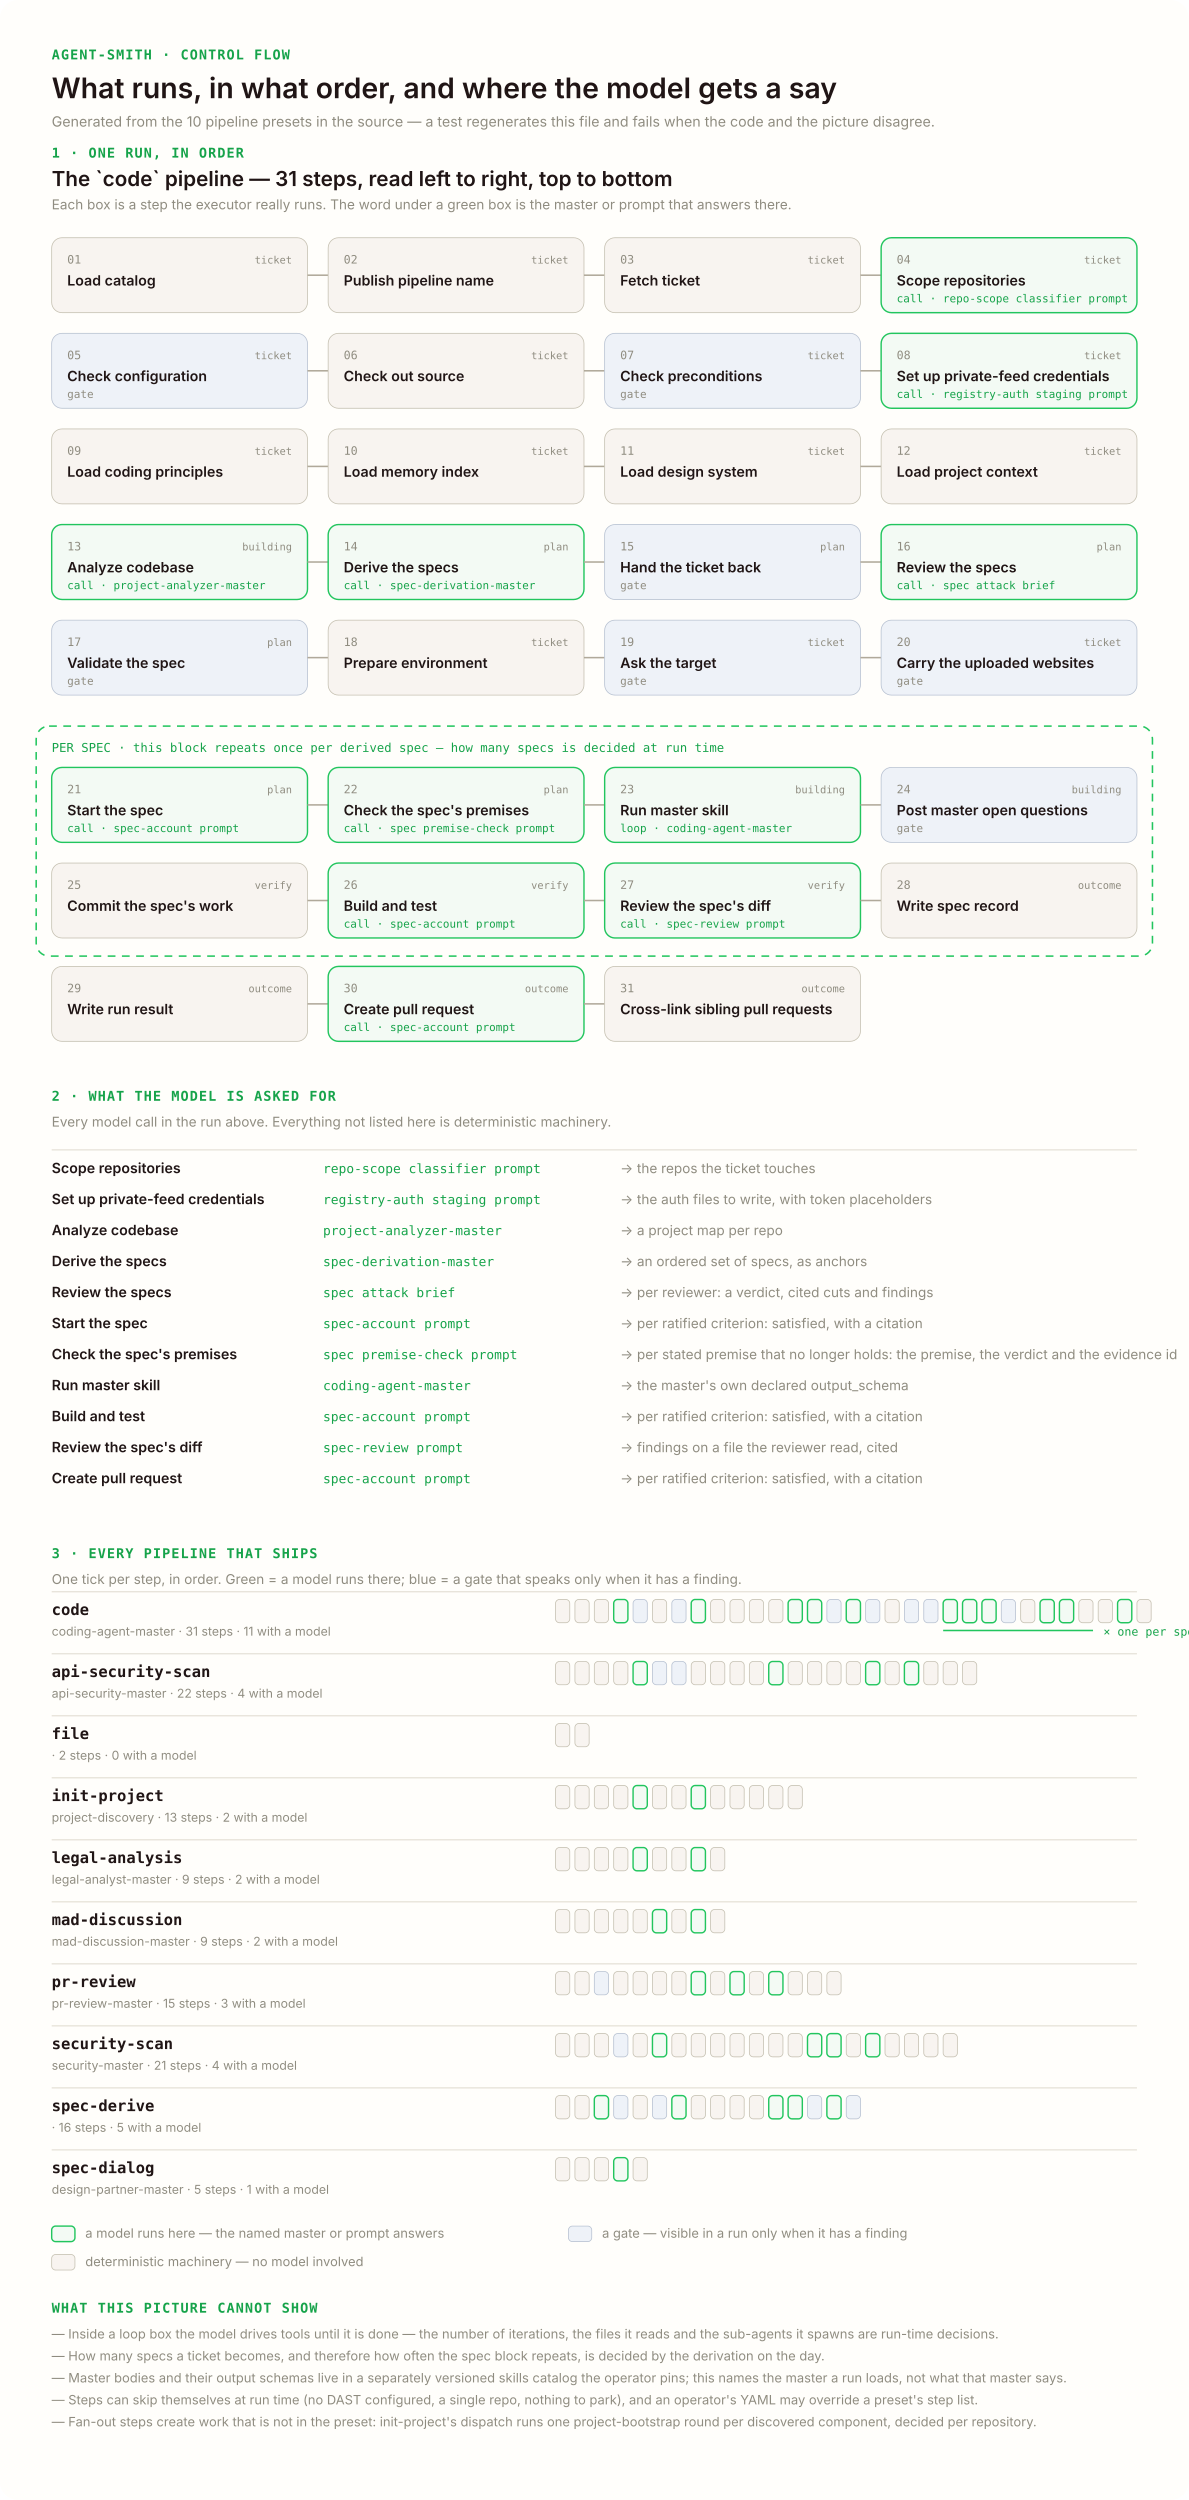
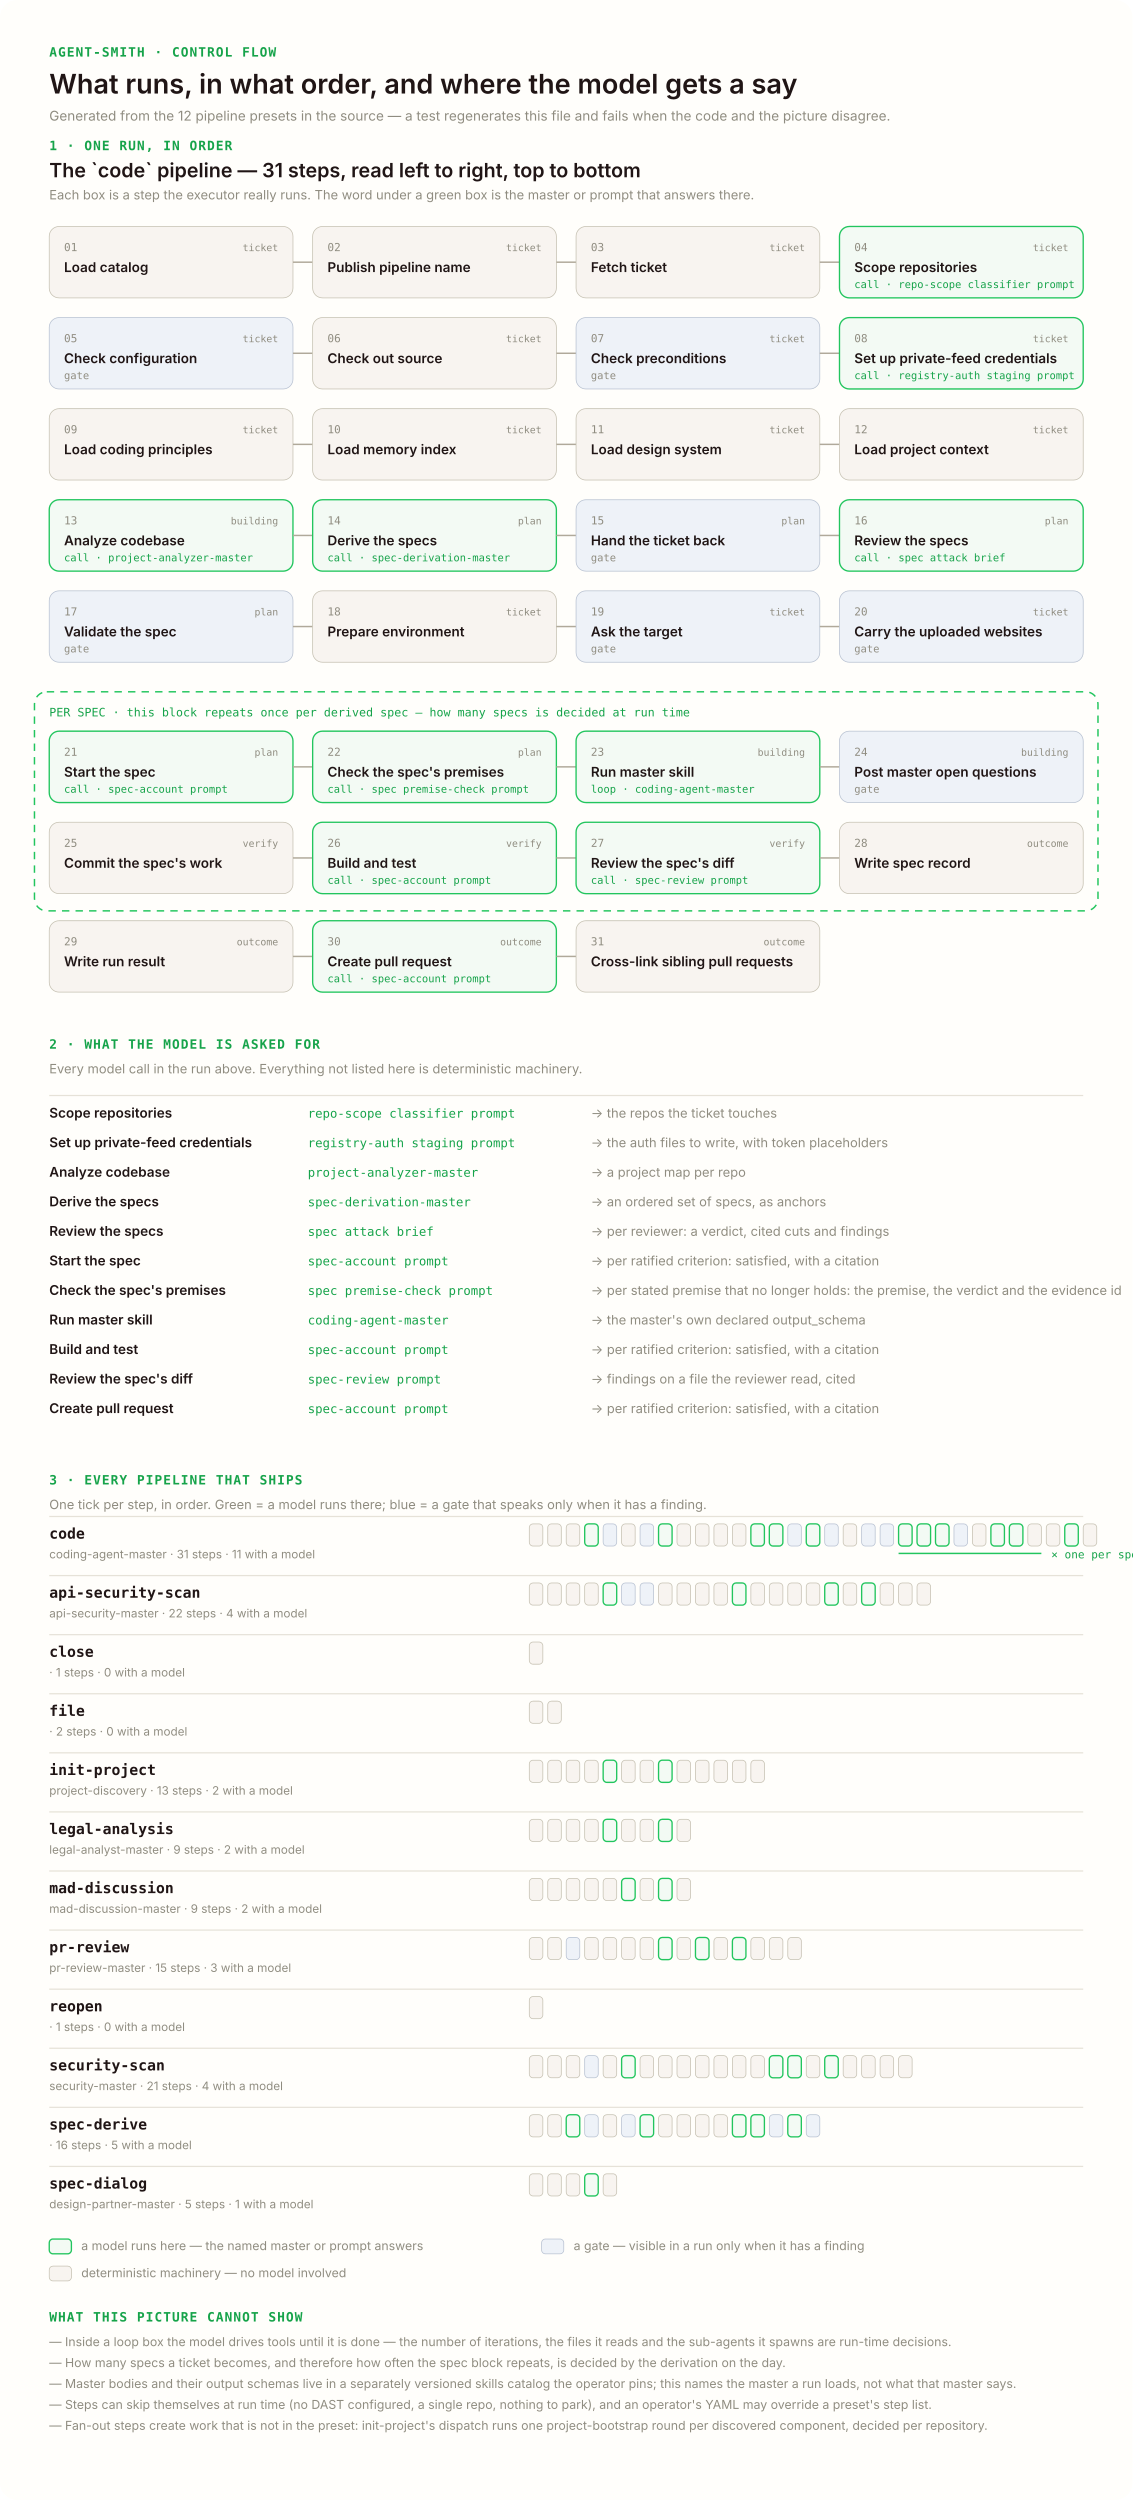
- <svg xmlns="http://www.w3.org/2000/svg" viewBox="0 0 920 1935" role="img" aria-labelledby="cf-title cf-desc">
+ <svg xmlns="http://www.w3.org/2000/svg" viewBox="0 0 920 2031" role="img" aria-labelledby="cf-title cf-desc">
  <style>
    .cf-bg        { fill: #fffefb; }
    .cf-surface   { fill: #f8f4f0; stroke: #c5c0b1; stroke-width: 0.6; }
    .cf-gate      { fill: #eef2f8; stroke: #b7c1d1; stroke-width: 0.6; }
    .cf-model     { fill: #f3faf4; stroke: #22c55e; stroke-width: 1.1; }
    .cf-block     { fill: none;    stroke: #22c55e; stroke-width: 1.2; stroke-dasharray: 6 5; }
    .cf-blockline { stroke: #22c55e; stroke-width: 1.2; }
    .cf-flow      { stroke: #b0a99a; stroke-width: 1.2; }
    .cf-rule      { stroke: #e6e2d8; stroke-width: 1; }
    .cf-text      { fill: #201515; font-family: 'Inter', system-ui, sans-serif; }
    .cf-mute      { fill: #8f8c80; font-family: 'Inter', system-ui, sans-serif; }
    .cf-mono      { fill: #201515; font-family: 'IBM Plex Mono', ui-monospace, monospace; }
    .cf-mono-mute { fill: #8f8c80; font-family: 'IBM Plex Mono', ui-monospace, monospace; }
    .cf-accent    { fill: #16a34a; font-family: 'IBM Plex Mono', ui-monospace, monospace; }
    .cf-tag       { fill: #16a34a; font-family: 'IBM Plex Mono', ui-monospace, monospace; letter-spacing: 0.8px; }
  </style>
-   <rect width="920" height="1935" rx="14" class="cf-bg" />
+   <rect width="920" height="2031" rx="14" class="cf-bg" />
  <text x="40" y="46" class="cf-tag" font-size="10.5" font-weight="600" text-anchor="start">AGENT-SMITH · CONTROL FLOW</text>
  <text x="40" y="76" class="cf-text" font-size="22" font-weight="600" text-anchor="start">What runs, in what order, and where the model gets a say</text>
-   <text x="40" y="98" class="cf-mute" font-size="11" font-weight="400" text-anchor="start">Generated from the 10 pipeline presets in the source — a test regenerates this file and fails when the code and the picture disagree.</text>
+   <text x="40" y="98" class="cf-mute" font-size="11" font-weight="400" text-anchor="start">Generated from the 12 pipeline presets in the source — a test regenerates this file and fails when the code and the picture disagree.</text>
  <text x="40" y="122" class="cf-tag" font-size="10.5" font-weight="600" text-anchor="start">1 · ONE RUN, IN ORDER</text>
  <text x="40" y="144" class="cf-text" font-size="16" font-weight="600" text-anchor="start">The `code` pipeline — 31 steps, read left to right, top to bottom</text>
  <text x="40" y="162" class="cf-mute" font-size="10.5" font-weight="400" text-anchor="start">Each box is a step the executor really runs. The word under a green box is the master or prompt that answers there.</text>
  <rect x="40" y="184" width="198" height="58" rx="8" class="cf-surface" />
  <text x="52" y="204" class="cf-mono-mute" font-size="9" font-weight="400" text-anchor="start">01</text>
  <text x="226" y="204" class="cf-mono-mute" font-size="8" font-weight="400" text-anchor="end">ticket</text>
  <text x="52" y="221" class="cf-text" font-size="11" font-weight="600" text-anchor="start">Load catalog</text>
  <line x1="238" y1="213" x2="254" y2="213" class="cf-flow" />
  <rect x="254" y="184" width="198" height="58" rx="8" class="cf-surface" />
  <text x="266" y="204" class="cf-mono-mute" font-size="9" font-weight="400" text-anchor="start">02</text>
  <text x="440" y="204" class="cf-mono-mute" font-size="8" font-weight="400" text-anchor="end">ticket</text>
  <text x="266" y="221" class="cf-text" font-size="11" font-weight="600" text-anchor="start">Publish pipeline name</text>
  <line x1="452" y1="213" x2="468" y2="213" class="cf-flow" />
  <rect x="468" y="184" width="198" height="58" rx="8" class="cf-surface" />
  <text x="480" y="204" class="cf-mono-mute" font-size="9" font-weight="400" text-anchor="start">03</text>
  <text x="654" y="204" class="cf-mono-mute" font-size="8" font-weight="400" text-anchor="end">ticket</text>
  <text x="480" y="221" class="cf-text" font-size="11" font-weight="600" text-anchor="start">Fetch ticket</text>
  <line x1="666" y1="213" x2="682" y2="213" class="cf-flow" />
  <rect x="682" y="184" width="198" height="58" rx="8" class="cf-model" />
  <text x="694" y="204" class="cf-mono-mute" font-size="9" font-weight="400" text-anchor="start">04</text>
  <text x="868" y="204" class="cf-mono-mute" font-size="8" font-weight="400" text-anchor="end">ticket</text>
  <text x="694" y="221" class="cf-text" font-size="11" font-weight="600" text-anchor="start">Scope repositories</text>
  <text x="694" y="234" class="cf-accent" font-size="8.5" font-weight="400" text-anchor="start">call · repo-scope classifier prompt</text>
  <rect x="40" y="258" width="198" height="58" rx="8" class="cf-gate" />
  <text x="52" y="278" class="cf-mono-mute" font-size="9" font-weight="400" text-anchor="start">05</text>
  <text x="226" y="278" class="cf-mono-mute" font-size="8" font-weight="400" text-anchor="end">ticket</text>
  <text x="52" y="295" class="cf-text" font-size="11" font-weight="600" text-anchor="start">Check configuration</text>
  <text x="52" y="308" class="cf-mono-mute" font-size="8.5" font-weight="400" text-anchor="start">gate</text>
  <line x1="238" y1="287" x2="254" y2="287" class="cf-flow" />
  <rect x="254" y="258" width="198" height="58" rx="8" class="cf-surface" />
  <text x="266" y="278" class="cf-mono-mute" font-size="9" font-weight="400" text-anchor="start">06</text>
  <text x="440" y="278" class="cf-mono-mute" font-size="8" font-weight="400" text-anchor="end">ticket</text>
  <text x="266" y="295" class="cf-text" font-size="11" font-weight="600" text-anchor="start">Check out source</text>
  <line x1="452" y1="287" x2="468" y2="287" class="cf-flow" />
  <rect x="468" y="258" width="198" height="58" rx="8" class="cf-gate" />
  <text x="480" y="278" class="cf-mono-mute" font-size="9" font-weight="400" text-anchor="start">07</text>
  <text x="654" y="278" class="cf-mono-mute" font-size="8" font-weight="400" text-anchor="end">ticket</text>
  <text x="480" y="295" class="cf-text" font-size="11" font-weight="600" text-anchor="start">Check preconditions</text>
  <text x="480" y="308" class="cf-mono-mute" font-size="8.5" font-weight="400" text-anchor="start">gate</text>
  <line x1="666" y1="287" x2="682" y2="287" class="cf-flow" />
  <rect x="682" y="258" width="198" height="58" rx="8" class="cf-model" />
  <text x="694" y="278" class="cf-mono-mute" font-size="9" font-weight="400" text-anchor="start">08</text>
  <text x="868" y="278" class="cf-mono-mute" font-size="8" font-weight="400" text-anchor="end">ticket</text>
  <text x="694" y="295" class="cf-text" font-size="11" font-weight="600" text-anchor="start">Set up private-feed credentials</text>
  <text x="694" y="308" class="cf-accent" font-size="8.5" font-weight="400" text-anchor="start">call · registry-auth staging prompt</text>
  <rect x="40" y="332" width="198" height="58" rx="8" class="cf-surface" />
  <text x="52" y="352" class="cf-mono-mute" font-size="9" font-weight="400" text-anchor="start">09</text>
  <text x="226" y="352" class="cf-mono-mute" font-size="8" font-weight="400" text-anchor="end">ticket</text>
  <text x="52" y="369" class="cf-text" font-size="11" font-weight="600" text-anchor="start">Load coding principles</text>
  <line x1="238" y1="361" x2="254" y2="361" class="cf-flow" />
  <rect x="254" y="332" width="198" height="58" rx="8" class="cf-surface" />
  <text x="266" y="352" class="cf-mono-mute" font-size="9" font-weight="400" text-anchor="start">10</text>
  <text x="440" y="352" class="cf-mono-mute" font-size="8" font-weight="400" text-anchor="end">ticket</text>
  <text x="266" y="369" class="cf-text" font-size="11" font-weight="600" text-anchor="start">Load memory index</text>
  <line x1="452" y1="361" x2="468" y2="361" class="cf-flow" />
  <rect x="468" y="332" width="198" height="58" rx="8" class="cf-surface" />
  <text x="480" y="352" class="cf-mono-mute" font-size="9" font-weight="400" text-anchor="start">11</text>
  <text x="654" y="352" class="cf-mono-mute" font-size="8" font-weight="400" text-anchor="end">ticket</text>
  <text x="480" y="369" class="cf-text" font-size="11" font-weight="600" text-anchor="start">Load design system</text>
  <line x1="666" y1="361" x2="682" y2="361" class="cf-flow" />
  <rect x="682" y="332" width="198" height="58" rx="8" class="cf-surface" />
  <text x="694" y="352" class="cf-mono-mute" font-size="9" font-weight="400" text-anchor="start">12</text>
  <text x="868" y="352" class="cf-mono-mute" font-size="8" font-weight="400" text-anchor="end">ticket</text>
  <text x="694" y="369" class="cf-text" font-size="11" font-weight="600" text-anchor="start">Load project context</text>
  <rect x="40" y="406" width="198" height="58" rx="8" class="cf-model" />
  <text x="52" y="426" class="cf-mono-mute" font-size="9" font-weight="400" text-anchor="start">13</text>
  <text x="226" y="426" class="cf-mono-mute" font-size="8" font-weight="400" text-anchor="end">building</text>
  <text x="52" y="443" class="cf-text" font-size="11" font-weight="600" text-anchor="start">Analyze codebase</text>
  <text x="52" y="456" class="cf-accent" font-size="8.5" font-weight="400" text-anchor="start">call · project-analyzer-master</text>
  <line x1="238" y1="435" x2="254" y2="435" class="cf-flow" />
  <rect x="254" y="406" width="198" height="58" rx="8" class="cf-model" />
  <text x="266" y="426" class="cf-mono-mute" font-size="9" font-weight="400" text-anchor="start">14</text>
  <text x="440" y="426" class="cf-mono-mute" font-size="8" font-weight="400" text-anchor="end">plan</text>
  <text x="266" y="443" class="cf-text" font-size="11" font-weight="600" text-anchor="start">Derive the specs</text>
  <text x="266" y="456" class="cf-accent" font-size="8.5" font-weight="400" text-anchor="start">call · spec-derivation-master</text>
  <line x1="452" y1="435" x2="468" y2="435" class="cf-flow" />
  <rect x="468" y="406" width="198" height="58" rx="8" class="cf-gate" />
  <text x="480" y="426" class="cf-mono-mute" font-size="9" font-weight="400" text-anchor="start">15</text>
  <text x="654" y="426" class="cf-mono-mute" font-size="8" font-weight="400" text-anchor="end">plan</text>
  <text x="480" y="443" class="cf-text" font-size="11" font-weight="600" text-anchor="start">Hand the ticket back</text>
  <text x="480" y="456" class="cf-mono-mute" font-size="8.5" font-weight="400" text-anchor="start">gate</text>
  <line x1="666" y1="435" x2="682" y2="435" class="cf-flow" />
  <rect x="682" y="406" width="198" height="58" rx="8" class="cf-model" />
  <text x="694" y="426" class="cf-mono-mute" font-size="9" font-weight="400" text-anchor="start">16</text>
  <text x="868" y="426" class="cf-mono-mute" font-size="8" font-weight="400" text-anchor="end">plan</text>
  <text x="694" y="443" class="cf-text" font-size="11" font-weight="600" text-anchor="start">Review the specs</text>
  <text x="694" y="456" class="cf-accent" font-size="8.5" font-weight="400" text-anchor="start">call · spec attack brief</text>
  <rect x="40" y="480" width="198" height="58" rx="8" class="cf-gate" />
  <text x="52" y="500" class="cf-mono-mute" font-size="9" font-weight="400" text-anchor="start">17</text>
  <text x="226" y="500" class="cf-mono-mute" font-size="8" font-weight="400" text-anchor="end">plan</text>
  <text x="52" y="517" class="cf-text" font-size="11" font-weight="600" text-anchor="start">Validate the spec</text>
  <text x="52" y="530" class="cf-mono-mute" font-size="8.5" font-weight="400" text-anchor="start">gate</text>
  <line x1="238" y1="509" x2="254" y2="509" class="cf-flow" />
  <rect x="254" y="480" width="198" height="58" rx="8" class="cf-surface" />
  <text x="266" y="500" class="cf-mono-mute" font-size="9" font-weight="400" text-anchor="start">18</text>
  <text x="440" y="500" class="cf-mono-mute" font-size="8" font-weight="400" text-anchor="end">ticket</text>
  <text x="266" y="517" class="cf-text" font-size="11" font-weight="600" text-anchor="start">Prepare environment</text>
  <line x1="452" y1="509" x2="468" y2="509" class="cf-flow" />
  <rect x="468" y="480" width="198" height="58" rx="8" class="cf-gate" />
  <text x="480" y="500" class="cf-mono-mute" font-size="9" font-weight="400" text-anchor="start">19</text>
  <text x="654" y="500" class="cf-mono-mute" font-size="8" font-weight="400" text-anchor="end">ticket</text>
  <text x="480" y="517" class="cf-text" font-size="11" font-weight="600" text-anchor="start">Ask the target</text>
  <text x="480" y="530" class="cf-mono-mute" font-size="8.5" font-weight="400" text-anchor="start">gate</text>
  <line x1="666" y1="509" x2="682" y2="509" class="cf-flow" />
  <rect x="682" y="480" width="198" height="58" rx="8" class="cf-gate" />
  <text x="694" y="500" class="cf-mono-mute" font-size="9" font-weight="400" text-anchor="start">20</text>
  <text x="868" y="500" class="cf-mono-mute" font-size="8" font-weight="400" text-anchor="end">ticket</text>
  <text x="694" y="517" class="cf-text" font-size="11" font-weight="600" text-anchor="start">Carry the uploaded websites</text>
  <text x="694" y="530" class="cf-mono-mute" font-size="8.5" font-weight="400" text-anchor="start">gate</text>
  <rect x="28" y="562" width="864" height="178" rx="10" class="cf-block" />
  <text x="40" y="582" class="cf-accent" font-size="9.5" font-weight="400" text-anchor="start">PER SPEC · this block repeats once per derived spec — how many specs is decided at run time</text>
  <rect x="40" y="594" width="198" height="58" rx="8" class="cf-model" />
  <text x="52" y="614" class="cf-mono-mute" font-size="9" font-weight="400" text-anchor="start">21</text>
  <text x="226" y="614" class="cf-mono-mute" font-size="8" font-weight="400" text-anchor="end">plan</text>
  <text x="52" y="631" class="cf-text" font-size="11" font-weight="600" text-anchor="start">Start the spec</text>
  <text x="52" y="644" class="cf-accent" font-size="8.5" font-weight="400" text-anchor="start">call · spec-account prompt</text>
  <line x1="238" y1="623" x2="254" y2="623" class="cf-flow" />
  <rect x="254" y="594" width="198" height="58" rx="8" class="cf-model" />
  <text x="266" y="614" class="cf-mono-mute" font-size="9" font-weight="400" text-anchor="start">22</text>
  <text x="440" y="614" class="cf-mono-mute" font-size="8" font-weight="400" text-anchor="end">plan</text>
  <text x="266" y="631" class="cf-text" font-size="11" font-weight="600" text-anchor="start">Check the spec's premises</text>
  <text x="266" y="644" class="cf-accent" font-size="8.5" font-weight="400" text-anchor="start">call · spec premise-check prompt</text>
  <line x1="452" y1="623" x2="468" y2="623" class="cf-flow" />
  <rect x="468" y="594" width="198" height="58" rx="8" class="cf-model" />
  <text x="480" y="614" class="cf-mono-mute" font-size="9" font-weight="400" text-anchor="start">23</text>
  <text x="654" y="614" class="cf-mono-mute" font-size="8" font-weight="400" text-anchor="end">building</text>
  <text x="480" y="631" class="cf-text" font-size="11" font-weight="600" text-anchor="start">Run master skill</text>
  <text x="480" y="644" class="cf-accent" font-size="8.5" font-weight="400" text-anchor="start">loop · coding-agent-master</text>
  <line x1="666" y1="623" x2="682" y2="623" class="cf-flow" />
  <rect x="682" y="594" width="198" height="58" rx="8" class="cf-gate" />
  <text x="694" y="614" class="cf-mono-mute" font-size="9" font-weight="400" text-anchor="start">24</text>
  <text x="868" y="614" class="cf-mono-mute" font-size="8" font-weight="400" text-anchor="end">building</text>
  <text x="694" y="631" class="cf-text" font-size="11" font-weight="600" text-anchor="start">Post master open questions</text>
  <text x="694" y="644" class="cf-mono-mute" font-size="8.5" font-weight="400" text-anchor="start">gate</text>
  <rect x="40" y="668" width="198" height="58" rx="8" class="cf-surface" />
  <text x="52" y="688" class="cf-mono-mute" font-size="9" font-weight="400" text-anchor="start">25</text>
  <text x="226" y="688" class="cf-mono-mute" font-size="8" font-weight="400" text-anchor="end">verify</text>
  <text x="52" y="705" class="cf-text" font-size="11" font-weight="600" text-anchor="start">Commit the spec's work</text>
  <line x1="238" y1="697" x2="254" y2="697" class="cf-flow" />
  <rect x="254" y="668" width="198" height="58" rx="8" class="cf-model" />
  <text x="266" y="688" class="cf-mono-mute" font-size="9" font-weight="400" text-anchor="start">26</text>
  <text x="440" y="688" class="cf-mono-mute" font-size="8" font-weight="400" text-anchor="end">verify</text>
  <text x="266" y="705" class="cf-text" font-size="11" font-weight="600" text-anchor="start">Build and test</text>
  <text x="266" y="718" class="cf-accent" font-size="8.5" font-weight="400" text-anchor="start">call · spec-account prompt</text>
  <line x1="452" y1="697" x2="468" y2="697" class="cf-flow" />
  <rect x="468" y="668" width="198" height="58" rx="8" class="cf-model" />
  <text x="480" y="688" class="cf-mono-mute" font-size="9" font-weight="400" text-anchor="start">27</text>
  <text x="654" y="688" class="cf-mono-mute" font-size="8" font-weight="400" text-anchor="end">verify</text>
  <text x="480" y="705" class="cf-text" font-size="11" font-weight="600" text-anchor="start">Review the spec's diff</text>
  <text x="480" y="718" class="cf-accent" font-size="8.5" font-weight="400" text-anchor="start">call · spec-review prompt</text>
  <line x1="666" y1="697" x2="682" y2="697" class="cf-flow" />
  <rect x="682" y="668" width="198" height="58" rx="8" class="cf-surface" />
  <text x="694" y="688" class="cf-mono-mute" font-size="9" font-weight="400" text-anchor="start">28</text>
  <text x="868" y="688" class="cf-mono-mute" font-size="8" font-weight="400" text-anchor="end">outcome</text>
  <text x="694" y="705" class="cf-text" font-size="11" font-weight="600" text-anchor="start">Write spec record</text>
  <rect x="40" y="748" width="198" height="58" rx="8" class="cf-surface" />
  <text x="52" y="768" class="cf-mono-mute" font-size="9" font-weight="400" text-anchor="start">29</text>
  <text x="226" y="768" class="cf-mono-mute" font-size="8" font-weight="400" text-anchor="end">outcome</text>
  <text x="52" y="785" class="cf-text" font-size="11" font-weight="600" text-anchor="start">Write run result</text>
  <line x1="238" y1="777" x2="254" y2="777" class="cf-flow" />
  <rect x="254" y="748" width="198" height="58" rx="8" class="cf-model" />
  <text x="266" y="768" class="cf-mono-mute" font-size="9" font-weight="400" text-anchor="start">30</text>
  <text x="440" y="768" class="cf-mono-mute" font-size="8" font-weight="400" text-anchor="end">outcome</text>
  <text x="266" y="785" class="cf-text" font-size="11" font-weight="600" text-anchor="start">Create pull request</text>
  <text x="266" y="798" class="cf-accent" font-size="8.5" font-weight="400" text-anchor="start">call · spec-account prompt</text>
  <line x1="452" y1="777" x2="468" y2="777" class="cf-flow" />
  <rect x="468" y="748" width="198" height="58" rx="8" class="cf-surface" />
  <text x="480" y="768" class="cf-mono-mute" font-size="9" font-weight="400" text-anchor="start">31</text>
  <text x="654" y="768" class="cf-mono-mute" font-size="8" font-weight="400" text-anchor="end">outcome</text>
  <text x="480" y="785" class="cf-text" font-size="11" font-weight="600" text-anchor="start">Cross-link sibling pull requests</text>
  <text x="40" y="852" class="cf-tag" font-size="10.5" font-weight="600" text-anchor="start">2 · WHAT THE MODEL IS ASKED FOR</text>
  <text x="40" y="872" class="cf-mute" font-size="10.5" font-weight="400" text-anchor="start">Every model call in the run above. Everything not listed here is deterministic machinery.</text>
  <line x1="40" y1="890" x2="880" y2="890" class="cf-rule" />
  <text x="40" y="908" class="cf-text" font-size="11" font-weight="600" text-anchor="start">Scope repositories</text>
  <text x="250" y="908" class="cf-accent" font-size="10" font-weight="400" text-anchor="start">repo-scope classifier prompt</text>
  <text x="480" y="908" class="cf-mute" font-size="10.5" font-weight="400" text-anchor="start">→ the repos the ticket touches</text>
  <text x="40" y="932" class="cf-text" font-size="11" font-weight="600" text-anchor="start">Set up private-feed credentials</text>
  <text x="250" y="932" class="cf-accent" font-size="10" font-weight="400" text-anchor="start">registry-auth staging prompt</text>
  <text x="480" y="932" class="cf-mute" font-size="10.5" font-weight="400" text-anchor="start">→ the auth files to write, with token placeholders</text>
  <text x="40" y="956" class="cf-text" font-size="11" font-weight="600" text-anchor="start">Analyze codebase</text>
  <text x="250" y="956" class="cf-accent" font-size="10" font-weight="400" text-anchor="start">project-analyzer-master</text>
  <text x="480" y="956" class="cf-mute" font-size="10.5" font-weight="400" text-anchor="start">→ a project map per repo</text>
  <text x="40" y="980" class="cf-text" font-size="11" font-weight="600" text-anchor="start">Derive the specs</text>
  <text x="250" y="980" class="cf-accent" font-size="10" font-weight="400" text-anchor="start">spec-derivation-master</text>
  <text x="480" y="980" class="cf-mute" font-size="10.5" font-weight="400" text-anchor="start">→ an ordered set of specs, as anchors</text>
  <text x="40" y="1004" class="cf-text" font-size="11" font-weight="600" text-anchor="start">Review the specs</text>
  <text x="250" y="1004" class="cf-accent" font-size="10" font-weight="400" text-anchor="start">spec attack brief</text>
  <text x="480" y="1004" class="cf-mute" font-size="10.5" font-weight="400" text-anchor="start">→ per reviewer: a verdict, cited cuts and findings</text>
  <text x="40" y="1028" class="cf-text" font-size="11" font-weight="600" text-anchor="start">Start the spec</text>
  <text x="250" y="1028" class="cf-accent" font-size="10" font-weight="400" text-anchor="start">spec-account prompt</text>
  <text x="480" y="1028" class="cf-mute" font-size="10.5" font-weight="400" text-anchor="start">→ per ratified criterion: satisfied, with a citation</text>
  <text x="40" y="1052" class="cf-text" font-size="11" font-weight="600" text-anchor="start">Check the spec's premises</text>
  <text x="250" y="1052" class="cf-accent" font-size="10" font-weight="400" text-anchor="start">spec premise-check prompt</text>
  <text x="480" y="1052" class="cf-mute" font-size="10.5" font-weight="400" text-anchor="start">→ per stated premise that no longer holds: the premise, the verdict and the evidence id</text>
  <text x="40" y="1076" class="cf-text" font-size="11" font-weight="600" text-anchor="start">Run master skill</text>
  <text x="250" y="1076" class="cf-accent" font-size="10" font-weight="400" text-anchor="start">coding-agent-master</text>
  <text x="480" y="1076" class="cf-mute" font-size="10.5" font-weight="400" text-anchor="start">→ the master's own declared output_schema</text>
  <text x="40" y="1100" class="cf-text" font-size="11" font-weight="600" text-anchor="start">Build and test</text>
  <text x="250" y="1100" class="cf-accent" font-size="10" font-weight="400" text-anchor="start">spec-account prompt</text>
  <text x="480" y="1100" class="cf-mute" font-size="10.5" font-weight="400" text-anchor="start">→ per ratified criterion: satisfied, with a citation</text>
  <text x="40" y="1124" class="cf-text" font-size="11" font-weight="600" text-anchor="start">Review the spec's diff</text>
  <text x="250" y="1124" class="cf-accent" font-size="10" font-weight="400" text-anchor="start">spec-review prompt</text>
  <text x="480" y="1124" class="cf-mute" font-size="10.5" font-weight="400" text-anchor="start">→ findings on a file the reviewer read, cited</text>
  <text x="40" y="1148" class="cf-text" font-size="11" font-weight="600" text-anchor="start">Create pull request</text>
  <text x="250" y="1148" class="cf-accent" font-size="10" font-weight="400" text-anchor="start">spec-account prompt</text>
  <text x="480" y="1148" class="cf-mute" font-size="10.5" font-weight="400" text-anchor="start">→ per ratified criterion: satisfied, with a citation</text>
  <text x="40" y="1206" class="cf-tag" font-size="10.5" font-weight="600" text-anchor="start">3 · EVERY PIPELINE THAT SHIPS</text>
  <text x="40" y="1226" class="cf-mute" font-size="10.5" font-weight="400" text-anchor="start">One tick per step, in order. Green = a model runs there; blue = a gate that speaks only when it has a finding.</text>
  <line x1="40" y1="1232" x2="880" y2="1232" class="cf-rule" />
  <text x="40" y="1250" class="cf-mono" font-size="12" font-weight="600" text-anchor="start">code</text>
  <text x="40" y="1266" class="cf-mute" font-size="9.5" font-weight="400" text-anchor="start">coding-agent-master · 31 steps · 11 with a model</text>
  <rect x="430" y="1238" width="11" height="18" rx="3" class="cf-surface" />
  <rect x="445" y="1238" width="11" height="18" rx="3" class="cf-surface" />
  <rect x="460" y="1238" width="11" height="18" rx="3" class="cf-surface" />
  <rect x="475" y="1238" width="11" height="18" rx="3" class="cf-model" />
  <rect x="490" y="1238" width="11" height="18" rx="3" class="cf-gate" />
  <rect x="505" y="1238" width="11" height="18" rx="3" class="cf-surface" />
  <rect x="520" y="1238" width="11" height="18" rx="3" class="cf-gate" />
  <rect x="535" y="1238" width="11" height="18" rx="3" class="cf-model" />
  <rect x="550" y="1238" width="11" height="18" rx="3" class="cf-surface" />
  <rect x="565" y="1238" width="11" height="18" rx="3" class="cf-surface" />
  <rect x="580" y="1238" width="11" height="18" rx="3" class="cf-surface" />
  <rect x="595" y="1238" width="11" height="18" rx="3" class="cf-surface" />
  <rect x="610" y="1238" width="11" height="18" rx="3" class="cf-model" />
  <rect x="625" y="1238" width="11" height="18" rx="3" class="cf-model" />
  <rect x="640" y="1238" width="11" height="18" rx="3" class="cf-gate" />
  <rect x="655" y="1238" width="11" height="18" rx="3" class="cf-model" />
  <rect x="670" y="1238" width="11" height="18" rx="3" class="cf-gate" />
  <rect x="685" y="1238" width="11" height="18" rx="3" class="cf-surface" />
  <rect x="700" y="1238" width="11" height="18" rx="3" class="cf-gate" />
  <rect x="715" y="1238" width="11" height="18" rx="3" class="cf-gate" />
  <rect x="730" y="1238" width="11" height="18" rx="3" class="cf-model" />
  <rect x="745" y="1238" width="11" height="18" rx="3" class="cf-model" />
  <rect x="760" y="1238" width="11" height="18" rx="3" class="cf-model" />
  <rect x="775" y="1238" width="11" height="18" rx="3" class="cf-gate" />
  <rect x="790" y="1238" width="11" height="18" rx="3" class="cf-surface" />
  <rect x="805" y="1238" width="11" height="18" rx="3" class="cf-model" />
  <rect x="820" y="1238" width="11" height="18" rx="3" class="cf-model" />
  <rect x="835" y="1238" width="11" height="18" rx="3" class="cf-surface" />
  <rect x="850" y="1238" width="11" height="18" rx="3" class="cf-surface" />
  <rect x="865" y="1238" width="11" height="18" rx="3" class="cf-model" />
  <rect x="880" y="1238" width="11" height="18" rx="3" class="cf-surface" />
  <line x1="730" y1="1262" x2="846" y2="1262" class="cf-blockline" />
  <text x="854" y="1266" class="cf-accent" font-size="9" font-weight="400" text-anchor="start">× one per spec</text>
  <line x1="40" y1="1280" x2="880" y2="1280" class="cf-rule" />
  <text x="40" y="1298" class="cf-mono" font-size="12" font-weight="600" text-anchor="start">api-security-scan</text>
  <text x="40" y="1314" class="cf-mute" font-size="9.5" font-weight="400" text-anchor="start">api-security-master · 22 steps · 4 with a model</text>
  <rect x="430" y="1286" width="11" height="18" rx="3" class="cf-surface" />
  <rect x="445" y="1286" width="11" height="18" rx="3" class="cf-surface" />
  <rect x="460" y="1286" width="11" height="18" rx="3" class="cf-surface" />
  <rect x="475" y="1286" width="11" height="18" rx="3" class="cf-surface" />
  <rect x="490" y="1286" width="11" height="18" rx="3" class="cf-model" />
  <rect x="505" y="1286" width="11" height="18" rx="3" class="cf-gate" />
  <rect x="520" y="1286" width="11" height="18" rx="3" class="cf-gate" />
  <rect x="535" y="1286" width="11" height="18" rx="3" class="cf-surface" />
  <rect x="550" y="1286" width="11" height="18" rx="3" class="cf-surface" />
  <rect x="565" y="1286" width="11" height="18" rx="3" class="cf-surface" />
  <rect x="580" y="1286" width="11" height="18" rx="3" class="cf-surface" />
  <rect x="595" y="1286" width="11" height="18" rx="3" class="cf-model" />
  <rect x="610" y="1286" width="11" height="18" rx="3" class="cf-surface" />
  <rect x="625" y="1286" width="11" height="18" rx="3" class="cf-surface" />
  <rect x="640" y="1286" width="11" height="18" rx="3" class="cf-surface" />
  <rect x="655" y="1286" width="11" height="18" rx="3" class="cf-surface" />
  <rect x="670" y="1286" width="11" height="18" rx="3" class="cf-model" />
  <rect x="685" y="1286" width="11" height="18" rx="3" class="cf-surface" />
  <rect x="700" y="1286" width="11" height="18" rx="3" class="cf-model" />
  <rect x="715" y="1286" width="11" height="18" rx="3" class="cf-surface" />
  <rect x="730" y="1286" width="11" height="18" rx="3" class="cf-surface" />
  <rect x="745" y="1286" width="11" height="18" rx="3" class="cf-surface" />
  <line x1="40" y1="1328" x2="880" y2="1328" class="cf-rule" />
-   <text x="40" y="1346" class="cf-mono" font-size="12" font-weight="600" text-anchor="start">file</text>
-   <text x="40" y="1362" class="cf-mute" font-size="9.5" font-weight="400" text-anchor="start"> · 2 steps · 0 with a model</text>
+   <text x="40" y="1346" class="cf-mono" font-size="12" font-weight="600" text-anchor="start">close</text>
+   <text x="40" y="1362" class="cf-mute" font-size="9.5" font-weight="400" text-anchor="start"> · 1 steps · 0 with a model</text>
  <rect x="430" y="1334" width="11" height="18" rx="3" class="cf-surface" />
-   <rect x="445" y="1334" width="11" height="18" rx="3" class="cf-surface" />
  <line x1="40" y1="1376" x2="880" y2="1376" class="cf-rule" />
-   <text x="40" y="1394" class="cf-mono" font-size="12" font-weight="600" text-anchor="start">init-project</text>
-   <text x="40" y="1410" class="cf-mute" font-size="9.5" font-weight="400" text-anchor="start">project-discovery · 13 steps · 2 with a model</text>
+   <text x="40" y="1394" class="cf-mono" font-size="12" font-weight="600" text-anchor="start">file</text>
+   <text x="40" y="1410" class="cf-mute" font-size="9.5" font-weight="400" text-anchor="start"> · 2 steps · 0 with a model</text>
  <rect x="430" y="1382" width="11" height="18" rx="3" class="cf-surface" />
  <rect x="445" y="1382" width="11" height="18" rx="3" class="cf-surface" />
-   <rect x="460" y="1382" width="11" height="18" rx="3" class="cf-surface" />
-   <rect x="475" y="1382" width="11" height="18" rx="3" class="cf-surface" />
-   <rect x="490" y="1382" width="11" height="18" rx="3" class="cf-model" />
-   <rect x="505" y="1382" width="11" height="18" rx="3" class="cf-surface" />
-   <rect x="520" y="1382" width="11" height="18" rx="3" class="cf-surface" />
-   <rect x="535" y="1382" width="11" height="18" rx="3" class="cf-model" />
-   <rect x="550" y="1382" width="11" height="18" rx="3" class="cf-surface" />
-   <rect x="565" y="1382" width="11" height="18" rx="3" class="cf-surface" />
-   <rect x="580" y="1382" width="11" height="18" rx="3" class="cf-surface" />
-   <rect x="595" y="1382" width="11" height="18" rx="3" class="cf-surface" />
-   <rect x="610" y="1382" width="11" height="18" rx="3" class="cf-surface" />
  <line x1="40" y1="1424" x2="880" y2="1424" class="cf-rule" />
-   <text x="40" y="1442" class="cf-mono" font-size="12" font-weight="600" text-anchor="start">legal-analysis</text>
-   <text x="40" y="1458" class="cf-mute" font-size="9.5" font-weight="400" text-anchor="start">legal-analyst-master · 9 steps · 2 with a model</text>
+   <text x="40" y="1442" class="cf-mono" font-size="12" font-weight="600" text-anchor="start">init-project</text>
+   <text x="40" y="1458" class="cf-mute" font-size="9.5" font-weight="400" text-anchor="start">project-discovery · 13 steps · 2 with a model</text>
  <rect x="430" y="1430" width="11" height="18" rx="3" class="cf-surface" />
  <rect x="445" y="1430" width="11" height="18" rx="3" class="cf-surface" />
  <rect x="460" y="1430" width="11" height="18" rx="3" class="cf-surface" />
  <rect x="475" y="1430" width="11" height="18" rx="3" class="cf-surface" />
  <rect x="490" y="1430" width="11" height="18" rx="3" class="cf-model" />
  <rect x="505" y="1430" width="11" height="18" rx="3" class="cf-surface" />
  <rect x="520" y="1430" width="11" height="18" rx="3" class="cf-surface" />
  <rect x="535" y="1430" width="11" height="18" rx="3" class="cf-model" />
  <rect x="550" y="1430" width="11" height="18" rx="3" class="cf-surface" />
+   <rect x="565" y="1430" width="11" height="18" rx="3" class="cf-surface" />
+   <rect x="580" y="1430" width="11" height="18" rx="3" class="cf-surface" />
+   <rect x="595" y="1430" width="11" height="18" rx="3" class="cf-surface" />
+   <rect x="610" y="1430" width="11" height="18" rx="3" class="cf-surface" />
  <line x1="40" y1="1472" x2="880" y2="1472" class="cf-rule" />
-   <text x="40" y="1490" class="cf-mono" font-size="12" font-weight="600" text-anchor="start">mad-discussion</text>
-   <text x="40" y="1506" class="cf-mute" font-size="9.5" font-weight="400" text-anchor="start">mad-discussion-master · 9 steps · 2 with a model</text>
+   <text x="40" y="1490" class="cf-mono" font-size="12" font-weight="600" text-anchor="start">legal-analysis</text>
+   <text x="40" y="1506" class="cf-mute" font-size="9.5" font-weight="400" text-anchor="start">legal-analyst-master · 9 steps · 2 with a model</text>
  <rect x="430" y="1478" width="11" height="18" rx="3" class="cf-surface" />
  <rect x="445" y="1478" width="11" height="18" rx="3" class="cf-surface" />
  <rect x="460" y="1478" width="11" height="18" rx="3" class="cf-surface" />
  <rect x="475" y="1478" width="11" height="18" rx="3" class="cf-surface" />
-   <rect x="490" y="1478" width="11" height="18" rx="3" class="cf-surface" />
-   <rect x="505" y="1478" width="11" height="18" rx="3" class="cf-model" />
+   <rect x="490" y="1478" width="11" height="18" rx="3" class="cf-model" />
+   <rect x="505" y="1478" width="11" height="18" rx="3" class="cf-surface" />
  <rect x="520" y="1478" width="11" height="18" rx="3" class="cf-surface" />
  <rect x="535" y="1478" width="11" height="18" rx="3" class="cf-model" />
  <rect x="550" y="1478" width="11" height="18" rx="3" class="cf-surface" />
  <line x1="40" y1="1520" x2="880" y2="1520" class="cf-rule" />
-   <text x="40" y="1538" class="cf-mono" font-size="12" font-weight="600" text-anchor="start">pr-review</text>
-   <text x="40" y="1554" class="cf-mute" font-size="9.5" font-weight="400" text-anchor="start">pr-review-master · 15 steps · 3 with a model</text>
+   <text x="40" y="1538" class="cf-mono" font-size="12" font-weight="600" text-anchor="start">mad-discussion</text>
+   <text x="40" y="1554" class="cf-mute" font-size="9.5" font-weight="400" text-anchor="start">mad-discussion-master · 9 steps · 2 with a model</text>
  <rect x="430" y="1526" width="11" height="18" rx="3" class="cf-surface" />
  <rect x="445" y="1526" width="11" height="18" rx="3" class="cf-surface" />
-   <rect x="460" y="1526" width="11" height="18" rx="3" class="cf-gate" />
+   <rect x="460" y="1526" width="11" height="18" rx="3" class="cf-surface" />
  <rect x="475" y="1526" width="11" height="18" rx="3" class="cf-surface" />
  <rect x="490" y="1526" width="11" height="18" rx="3" class="cf-surface" />
-   <rect x="505" y="1526" width="11" height="18" rx="3" class="cf-surface" />
+   <rect x="505" y="1526" width="11" height="18" rx="3" class="cf-model" />
  <rect x="520" y="1526" width="11" height="18" rx="3" class="cf-surface" />
  <rect x="535" y="1526" width="11" height="18" rx="3" class="cf-model" />
  <rect x="550" y="1526" width="11" height="18" rx="3" class="cf-surface" />
-   <rect x="565" y="1526" width="11" height="18" rx="3" class="cf-model" />
-   <rect x="580" y="1526" width="11" height="18" rx="3" class="cf-surface" />
-   <rect x="595" y="1526" width="11" height="18" rx="3" class="cf-model" />
-   <rect x="610" y="1526" width="11" height="18" rx="3" class="cf-surface" />
-   <rect x="625" y="1526" width="11" height="18" rx="3" class="cf-surface" />
-   <rect x="640" y="1526" width="11" height="18" rx="3" class="cf-surface" />
  <line x1="40" y1="1568" x2="880" y2="1568" class="cf-rule" />
-   <text x="40" y="1586" class="cf-mono" font-size="12" font-weight="600" text-anchor="start">security-scan</text>
-   <text x="40" y="1602" class="cf-mute" font-size="9.5" font-weight="400" text-anchor="start">security-master · 21 steps · 4 with a model</text>
+   <text x="40" y="1586" class="cf-mono" font-size="12" font-weight="600" text-anchor="start">pr-review</text>
+   <text x="40" y="1602" class="cf-mute" font-size="9.5" font-weight="400" text-anchor="start">pr-review-master · 15 steps · 3 with a model</text>
  <rect x="430" y="1574" width="11" height="18" rx="3" class="cf-surface" />
  <rect x="445" y="1574" width="11" height="18" rx="3" class="cf-surface" />
-   <rect x="460" y="1574" width="11" height="18" rx="3" class="cf-surface" />
-   <rect x="475" y="1574" width="11" height="18" rx="3" class="cf-gate" />
+   <rect x="460" y="1574" width="11" height="18" rx="3" class="cf-gate" />
+   <rect x="475" y="1574" width="11" height="18" rx="3" class="cf-surface" />
  <rect x="490" y="1574" width="11" height="18" rx="3" class="cf-surface" />
-   <rect x="505" y="1574" width="11" height="18" rx="3" class="cf-model" />
+   <rect x="505" y="1574" width="11" height="18" rx="3" class="cf-surface" />
  <rect x="520" y="1574" width="11" height="18" rx="3" class="cf-surface" />
-   <rect x="535" y="1574" width="11" height="18" rx="3" class="cf-surface" />
+   <rect x="535" y="1574" width="11" height="18" rx="3" class="cf-model" />
  <rect x="550" y="1574" width="11" height="18" rx="3" class="cf-surface" />
-   <rect x="565" y="1574" width="11" height="18" rx="3" class="cf-surface" />
+   <rect x="565" y="1574" width="11" height="18" rx="3" class="cf-model" />
  <rect x="580" y="1574" width="11" height="18" rx="3" class="cf-surface" />
-   <rect x="595" y="1574" width="11" height="18" rx="3" class="cf-surface" />
+   <rect x="595" y="1574" width="11" height="18" rx="3" class="cf-model" />
  <rect x="610" y="1574" width="11" height="18" rx="3" class="cf-surface" />
-   <rect x="625" y="1574" width="11" height="18" rx="3" class="cf-model" />
-   <rect x="640" y="1574" width="11" height="18" rx="3" class="cf-model" />
-   <rect x="655" y="1574" width="11" height="18" rx="3" class="cf-surface" />
-   <rect x="670" y="1574" width="11" height="18" rx="3" class="cf-model" />
-   <rect x="685" y="1574" width="11" height="18" rx="3" class="cf-surface" />
-   <rect x="700" y="1574" width="11" height="18" rx="3" class="cf-surface" />
-   <rect x="715" y="1574" width="11" height="18" rx="3" class="cf-surface" />
-   <rect x="730" y="1574" width="11" height="18" rx="3" class="cf-surface" />
+   <rect x="625" y="1574" width="11" height="18" rx="3" class="cf-surface" />
+   <rect x="640" y="1574" width="11" height="18" rx="3" class="cf-surface" />
  <line x1="40" y1="1616" x2="880" y2="1616" class="cf-rule" />
-   <text x="40" y="1634" class="cf-mono" font-size="12" font-weight="600" text-anchor="start">spec-derive</text>
-   <text x="40" y="1650" class="cf-mute" font-size="9.5" font-weight="400" text-anchor="start"> · 16 steps · 5 with a model</text>
+   <text x="40" y="1634" class="cf-mono" font-size="12" font-weight="600" text-anchor="start">reopen</text>
+   <text x="40" y="1650" class="cf-mute" font-size="9.5" font-weight="400" text-anchor="start"> · 1 steps · 0 with a model</text>
  <rect x="430" y="1622" width="11" height="18" rx="3" class="cf-surface" />
-   <rect x="445" y="1622" width="11" height="18" rx="3" class="cf-surface" />
-   <rect x="460" y="1622" width="11" height="18" rx="3" class="cf-model" />
-   <rect x="475" y="1622" width="11" height="18" rx="3" class="cf-gate" />
-   <rect x="490" y="1622" width="11" height="18" rx="3" class="cf-surface" />
-   <rect x="505" y="1622" width="11" height="18" rx="3" class="cf-gate" />
-   <rect x="520" y="1622" width="11" height="18" rx="3" class="cf-model" />
-   <rect x="535" y="1622" width="11" height="18" rx="3" class="cf-surface" />
-   <rect x="550" y="1622" width="11" height="18" rx="3" class="cf-surface" />
-   <rect x="565" y="1622" width="11" height="18" rx="3" class="cf-surface" />
-   <rect x="580" y="1622" width="11" height="18" rx="3" class="cf-surface" />
-   <rect x="595" y="1622" width="11" height="18" rx="3" class="cf-model" />
-   <rect x="610" y="1622" width="11" height="18" rx="3" class="cf-model" />
-   <rect x="625" y="1622" width="11" height="18" rx="3" class="cf-gate" />
-   <rect x="640" y="1622" width="11" height="18" rx="3" class="cf-model" />
-   <rect x="655" y="1622" width="11" height="18" rx="3" class="cf-gate" />
  <line x1="40" y1="1664" x2="880" y2="1664" class="cf-rule" />
-   <text x="40" y="1682" class="cf-mono" font-size="12" font-weight="600" text-anchor="start">spec-dialog</text>
-   <text x="40" y="1698" class="cf-mute" font-size="9.5" font-weight="400" text-anchor="start">design-partner-master · 5 steps · 1 with a model</text>
+   <text x="40" y="1682" class="cf-mono" font-size="12" font-weight="600" text-anchor="start">security-scan</text>
+   <text x="40" y="1698" class="cf-mute" font-size="9.5" font-weight="400" text-anchor="start">security-master · 21 steps · 4 with a model</text>
  <rect x="430" y="1670" width="11" height="18" rx="3" class="cf-surface" />
  <rect x="445" y="1670" width="11" height="18" rx="3" class="cf-surface" />
  <rect x="460" y="1670" width="11" height="18" rx="3" class="cf-surface" />
-   <rect x="475" y="1670" width="11" height="18" rx="3" class="cf-model" />
+   <rect x="475" y="1670" width="11" height="18" rx="3" class="cf-gate" />
  <rect x="490" y="1670" width="11" height="18" rx="3" class="cf-surface" />
-   <rect x="40" y="1723" width="18" height="12" rx="3" class="cf-model" />
-   <text x="66" y="1732" class="cf-mute" font-size="10" font-weight="400" text-anchor="start">a model runs here — the named master or prompt answers</text>
-   <rect x="440" y="1723" width="18" height="12" rx="3" class="cf-gate" />
-   <text x="466" y="1732" class="cf-mute" font-size="10" font-weight="400" text-anchor="start">a gate — visible in a run only when it has a finding</text>
-   <rect x="40" y="1745" width="18" height="12" rx="3" class="cf-surface" />
-   <text x="66" y="1754" class="cf-mute" font-size="10" font-weight="400" text-anchor="start">deterministic machinery — no model involved</text>
-   <text x="40" y="1790" class="cf-tag" font-size="10.5" font-weight="600" text-anchor="start">WHAT THIS PICTURE CANNOT SHOW</text>
-   <text x="40" y="1810" class="cf-mute" font-size="10" font-weight="400" text-anchor="start">— Inside a loop box the model drives tools until it is done — the number of iterations, the files it reads and the sub-agents it spawns are run-time decisions.</text>
-   <text x="40" y="1827" class="cf-mute" font-size="10" font-weight="400" text-anchor="start">— How many specs a ticket becomes, and therefore how often the spec block repeats, is decided by the derivation on the day.</text>
-   <text x="40" y="1844" class="cf-mute" font-size="10" font-weight="400" text-anchor="start">— Master bodies and their output schemas live in a separately versioned skills catalog the operator pins; this names the master a run loads, not what that master says.</text>
-   <text x="40" y="1861" class="cf-mute" font-size="10" font-weight="400" text-anchor="start">— Steps can skip themselves at run time (no DAST configured, a single repo, nothing to park), and an operator's YAML may override a preset's step list.</text>
-   <text x="40" y="1878" class="cf-mute" font-size="10" font-weight="400" text-anchor="start">— Fan-out steps create work that is not in the preset: init-project's dispatch runs one project-bootstrap round per discovered component, decided per repository.</text>
+   <rect x="505" y="1670" width="11" height="18" rx="3" class="cf-model" />
+   <rect x="520" y="1670" width="11" height="18" rx="3" class="cf-surface" />
+   <rect x="535" y="1670" width="11" height="18" rx="3" class="cf-surface" />
+   <rect x="550" y="1670" width="11" height="18" rx="3" class="cf-surface" />
+   <rect x="565" y="1670" width="11" height="18" rx="3" class="cf-surface" />
+   <rect x="580" y="1670" width="11" height="18" rx="3" class="cf-surface" />
+   <rect x="595" y="1670" width="11" height="18" rx="3" class="cf-surface" />
+   <rect x="610" y="1670" width="11" height="18" rx="3" class="cf-surface" />
+   <rect x="625" y="1670" width="11" height="18" rx="3" class="cf-model" />
+   <rect x="640" y="1670" width="11" height="18" rx="3" class="cf-model" />
+   <rect x="655" y="1670" width="11" height="18" rx="3" class="cf-surface" />
+   <rect x="670" y="1670" width="11" height="18" rx="3" class="cf-model" />
+   <rect x="685" y="1670" width="11" height="18" rx="3" class="cf-surface" />
+   <rect x="700" y="1670" width="11" height="18" rx="3" class="cf-surface" />
+   <rect x="715" y="1670" width="11" height="18" rx="3" class="cf-surface" />
+   <rect x="730" y="1670" width="11" height="18" rx="3" class="cf-surface" />
+   <line x1="40" y1="1712" x2="880" y2="1712" class="cf-rule" />
+   <text x="40" y="1730" class="cf-mono" font-size="12" font-weight="600" text-anchor="start">spec-derive</text>
+   <text x="40" y="1746" class="cf-mute" font-size="9.5" font-weight="400" text-anchor="start"> · 16 steps · 5 with a model</text>
+   <rect x="430" y="1718" width="11" height="18" rx="3" class="cf-surface" />
+   <rect x="445" y="1718" width="11" height="18" rx="3" class="cf-surface" />
+   <rect x="460" y="1718" width="11" height="18" rx="3" class="cf-model" />
+   <rect x="475" y="1718" width="11" height="18" rx="3" class="cf-gate" />
+   <rect x="490" y="1718" width="11" height="18" rx="3" class="cf-surface" />
+   <rect x="505" y="1718" width="11" height="18" rx="3" class="cf-gate" />
+   <rect x="520" y="1718" width="11" height="18" rx="3" class="cf-model" />
+   <rect x="535" y="1718" width="11" height="18" rx="3" class="cf-surface" />
+   <rect x="550" y="1718" width="11" height="18" rx="3" class="cf-surface" />
+   <rect x="565" y="1718" width="11" height="18" rx="3" class="cf-surface" />
+   <rect x="580" y="1718" width="11" height="18" rx="3" class="cf-surface" />
+   <rect x="595" y="1718" width="11" height="18" rx="3" class="cf-model" />
+   <rect x="610" y="1718" width="11" height="18" rx="3" class="cf-model" />
+   <rect x="625" y="1718" width="11" height="18" rx="3" class="cf-gate" />
+   <rect x="640" y="1718" width="11" height="18" rx="3" class="cf-model" />
+   <rect x="655" y="1718" width="11" height="18" rx="3" class="cf-gate" />
+   <line x1="40" y1="1760" x2="880" y2="1760" class="cf-rule" />
+   <text x="40" y="1778" class="cf-mono" font-size="12" font-weight="600" text-anchor="start">spec-dialog</text>
+   <text x="40" y="1794" class="cf-mute" font-size="9.5" font-weight="400" text-anchor="start">design-partner-master · 5 steps · 1 with a model</text>
+   <rect x="430" y="1766" width="11" height="18" rx="3" class="cf-surface" />
+   <rect x="445" y="1766" width="11" height="18" rx="3" class="cf-surface" />
+   <rect x="460" y="1766" width="11" height="18" rx="3" class="cf-surface" />
+   <rect x="475" y="1766" width="11" height="18" rx="3" class="cf-model" />
+   <rect x="490" y="1766" width="11" height="18" rx="3" class="cf-surface" />
+   <rect x="40" y="1819" width="18" height="12" rx="3" class="cf-model" />
+   <text x="66" y="1828" class="cf-mute" font-size="10" font-weight="400" text-anchor="start">a model runs here — the named master or prompt answers</text>
+   <rect x="440" y="1819" width="18" height="12" rx="3" class="cf-gate" />
+   <text x="466" y="1828" class="cf-mute" font-size="10" font-weight="400" text-anchor="start">a gate — visible in a run only when it has a finding</text>
+   <rect x="40" y="1841" width="18" height="12" rx="3" class="cf-surface" />
+   <text x="66" y="1850" class="cf-mute" font-size="10" font-weight="400" text-anchor="start">deterministic machinery — no model involved</text>
+   <text x="40" y="1886" class="cf-tag" font-size="10.5" font-weight="600" text-anchor="start">WHAT THIS PICTURE CANNOT SHOW</text>
+   <text x="40" y="1906" class="cf-mute" font-size="10" font-weight="400" text-anchor="start">— Inside a loop box the model drives tools until it is done — the number of iterations, the files it reads and the sub-agents it spawns are run-time decisions.</text>
+   <text x="40" y="1923" class="cf-mute" font-size="10" font-weight="400" text-anchor="start">— How many specs a ticket becomes, and therefore how often the spec block repeats, is decided by the derivation on the day.</text>
+   <text x="40" y="1940" class="cf-mute" font-size="10" font-weight="400" text-anchor="start">— Master bodies and their output schemas live in a separately versioned skills catalog the operator pins; this names the master a run loads, not what that master says.</text>
+   <text x="40" y="1957" class="cf-mute" font-size="10" font-weight="400" text-anchor="start">— Steps can skip themselves at run time (no DAST configured, a single repo, nothing to park), and an operator's YAML may override a preset's step list.</text>
+   <text x="40" y="1974" class="cf-mute" font-size="10" font-weight="400" text-anchor="start">— Fan-out steps create work that is not in the preset: init-project's dispatch runs one project-bootstrap round per discovered component, decided per repository.</text>
</svg>
